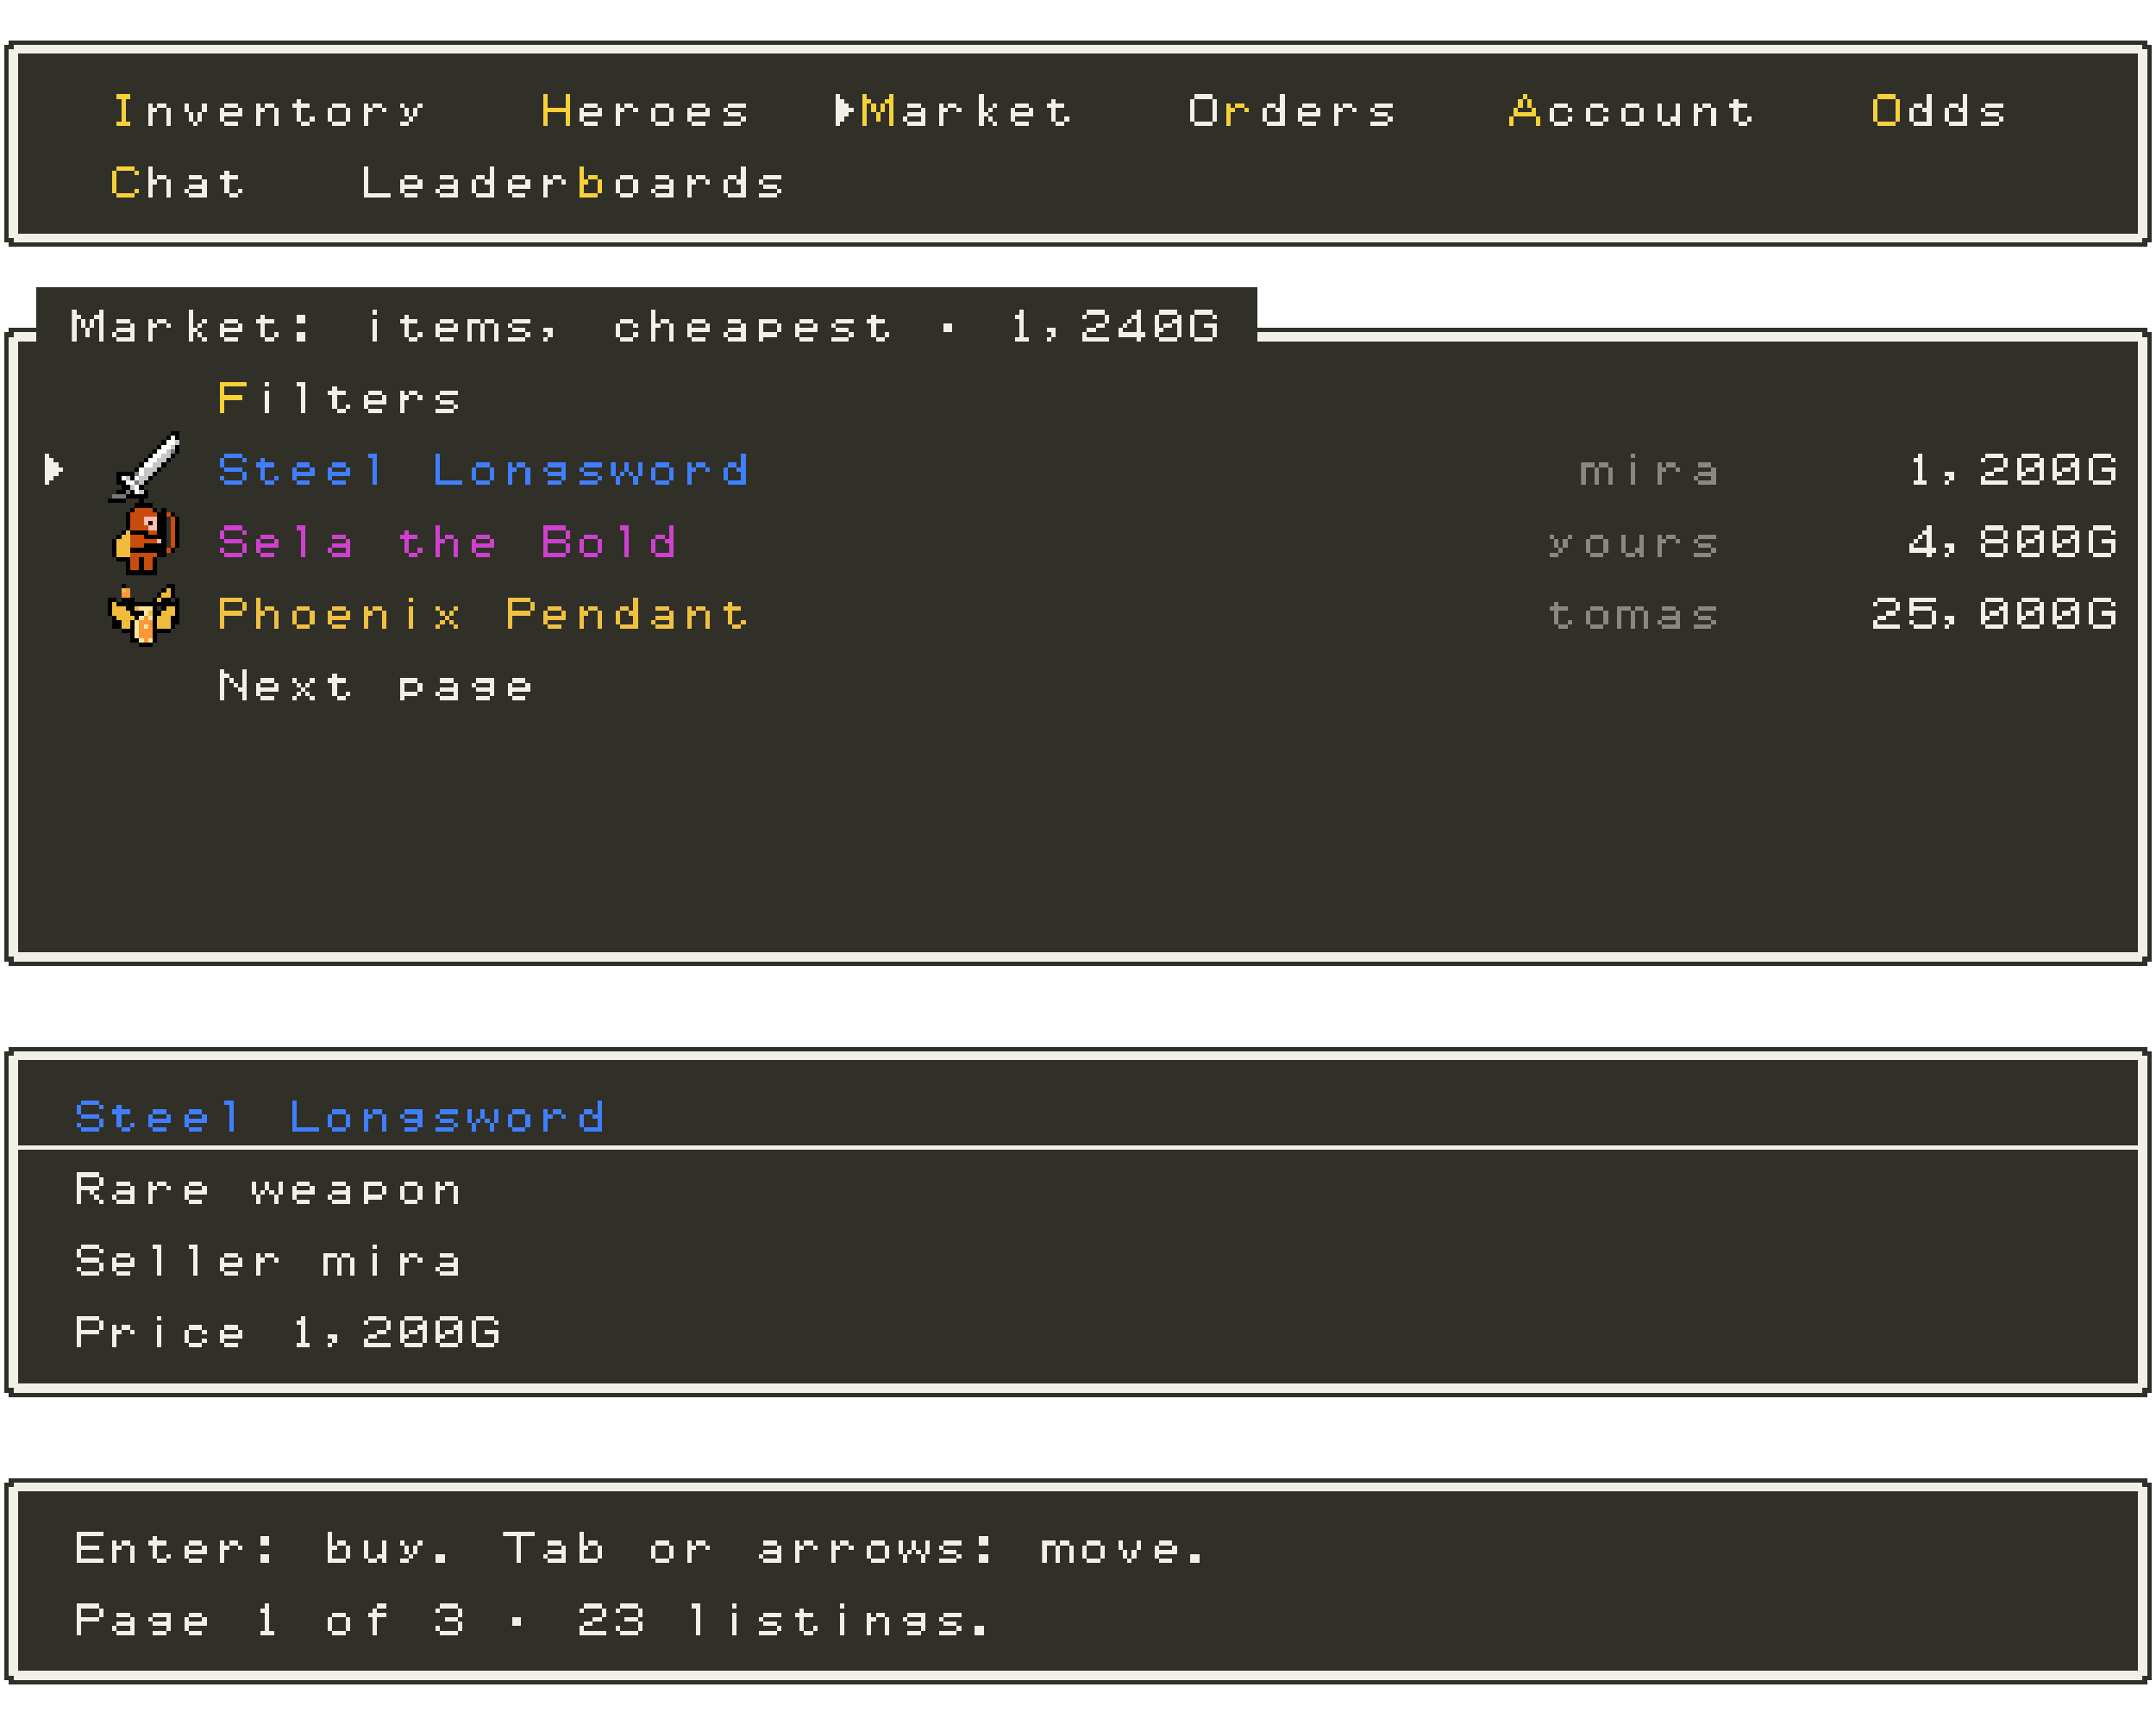
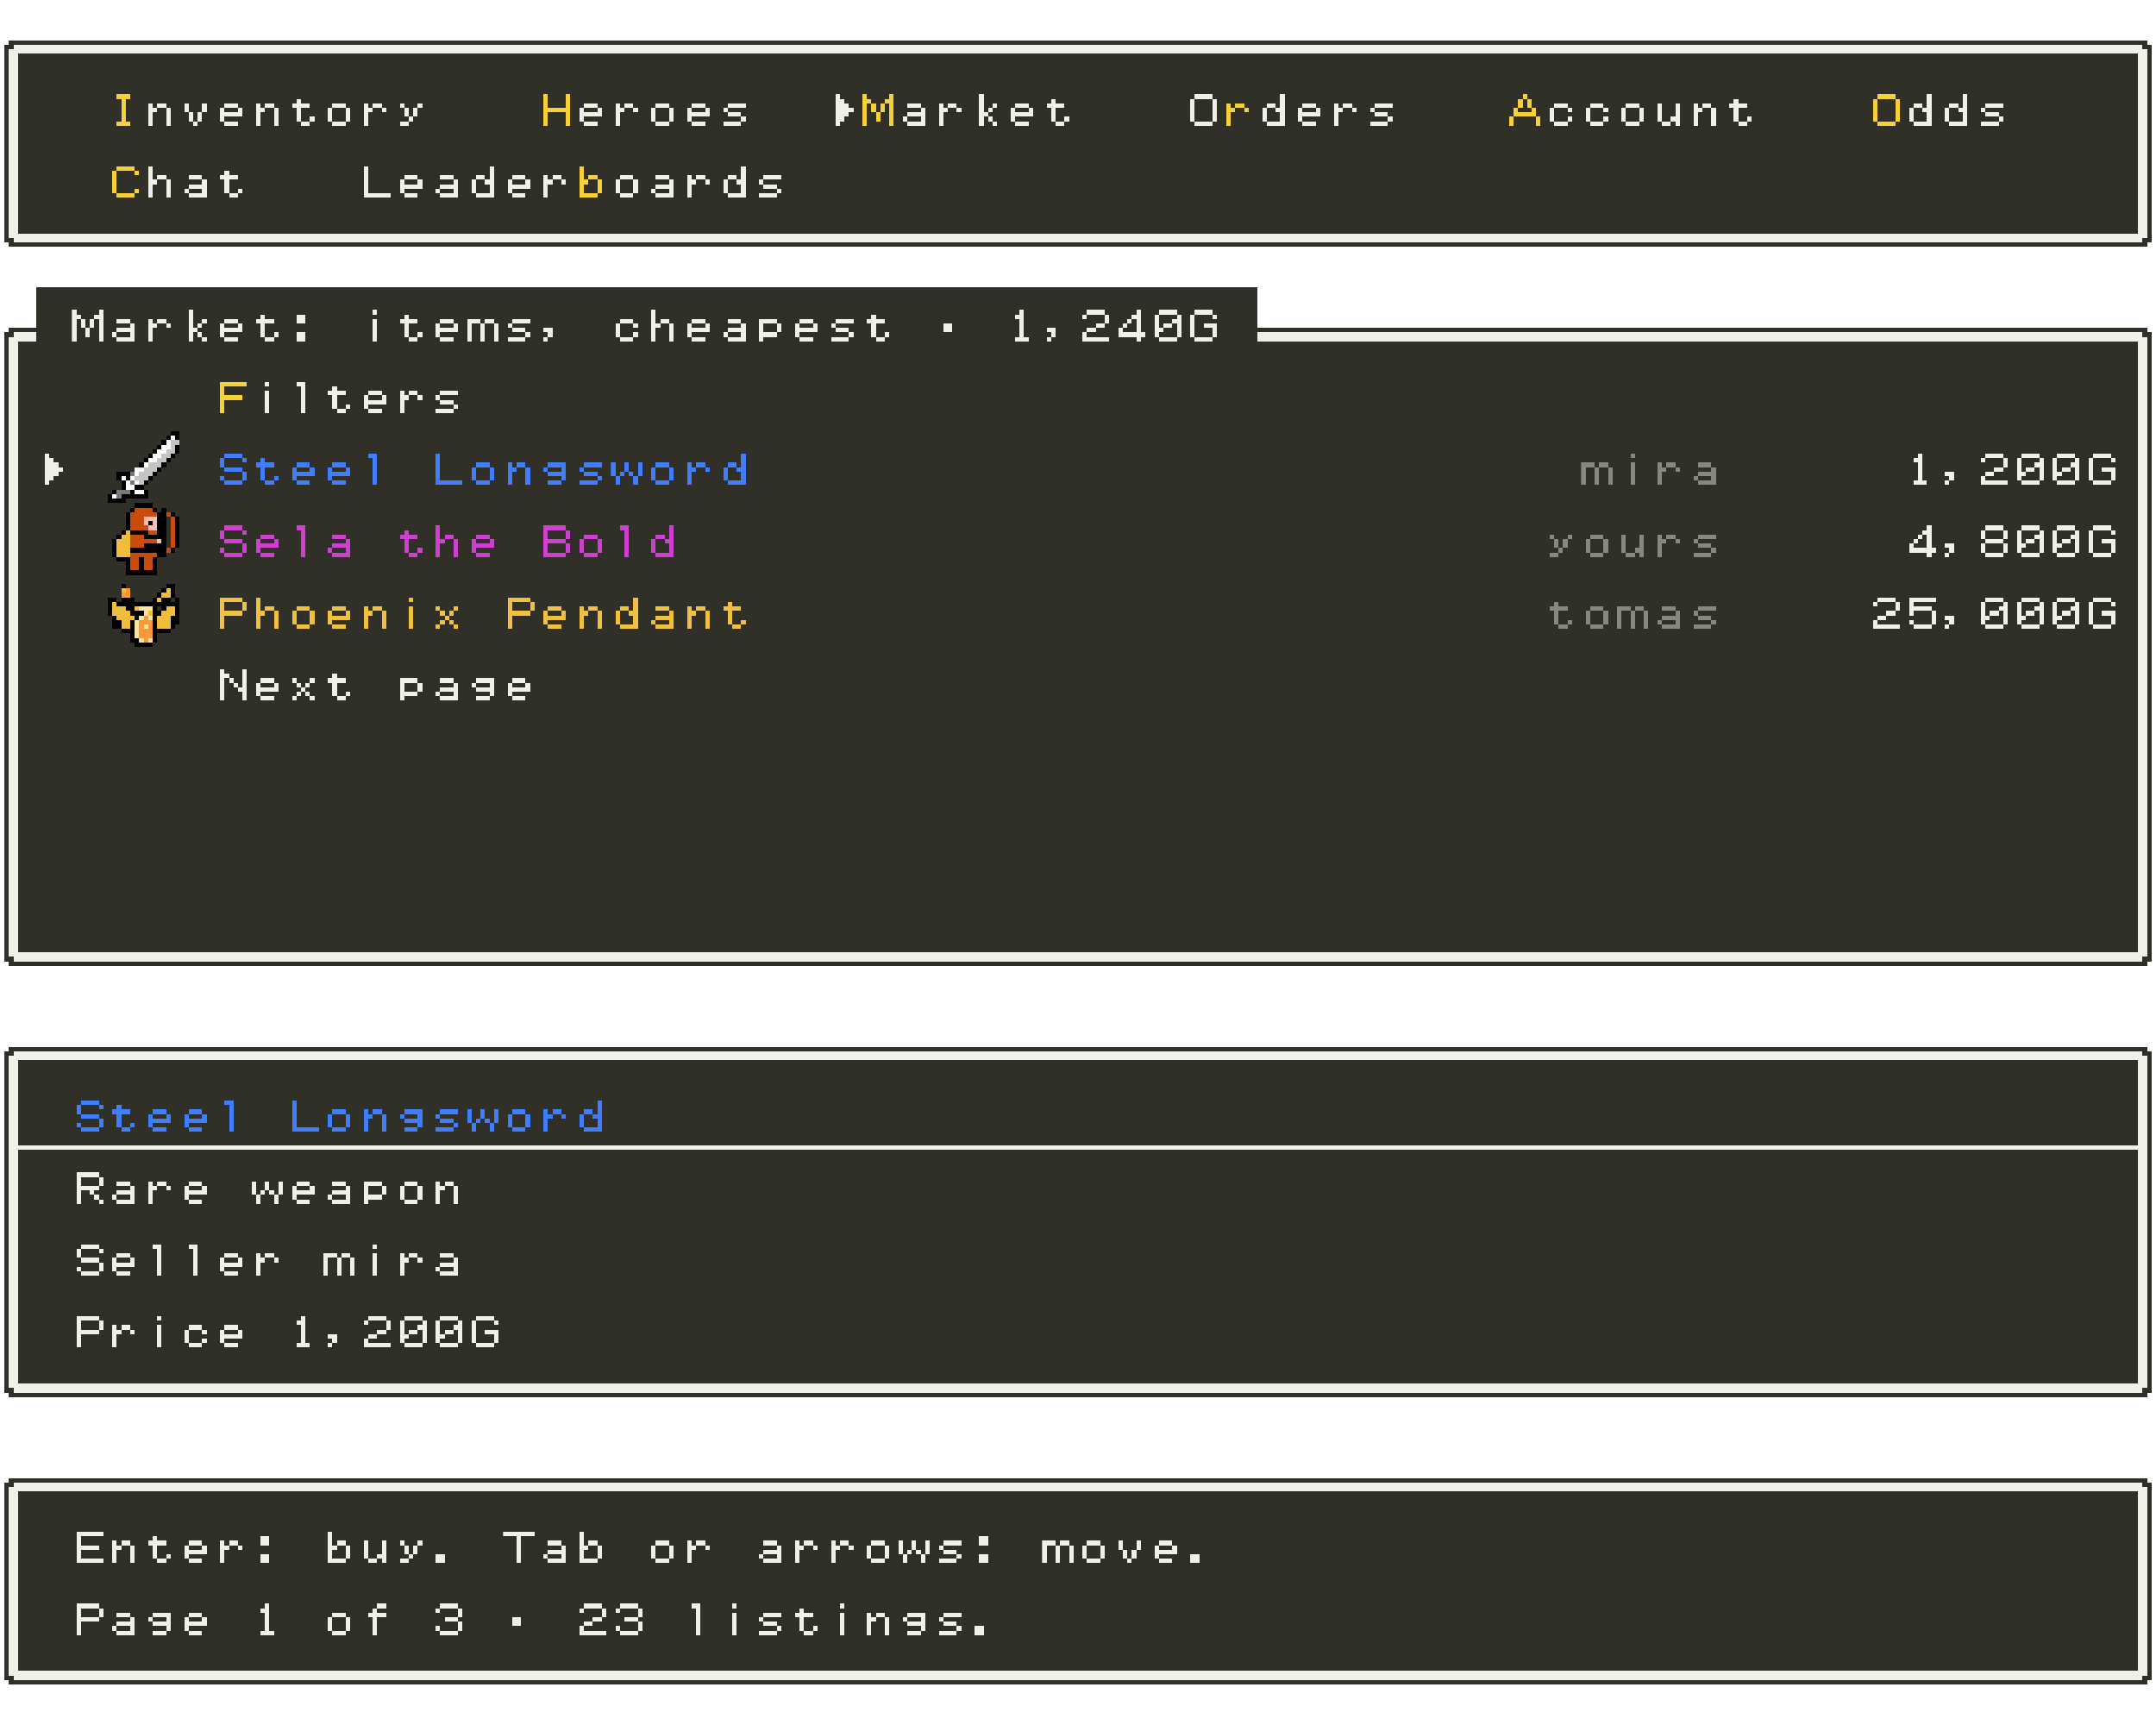
<svg xmlns="http://www.w3.org/2000/svg" viewBox="0 0 480 384" width="480" height="384" shape-rendering="crispEdges">
  <defs>
    <symbol id="g0">
      <path d="M2 5h3v1h-3zM3 6h1v1h-1zM3 7h1v1h-1zM3 8h1v1h-1zM3 9h1v1h-1zM3 10h1v1h-1zM2 11h3v1h-3z" />
    </symbol>
    <symbol id="g1">
      <path d="M1 7h1v1h-1zM3 7h2v1h-2zM1 8h2v1h-2zM5 8h1v1h-1zM1 9h1v1h-1zM5 9h1v1h-1zM1 10h1v1h-1zM5 10h1v1h-1zM1 11h1v1h-1zM5 11h1v1h-1z" />
    </symbol>
    <symbol id="g2">
      <path d="M1 7h1v1h-1zM5 7h1v1h-1zM1 8h1v1h-1zM5 8h1v1h-1zM2 9h1v1h-1zM4 9h1v1h-1zM2 10h1v1h-1zM4 10h1v1h-1zM3 11h1v1h-1z" />
    </symbol>
    <symbol id="g3">
      <path d="M2 7h3v1h-3zM1 8h1v1h-1zM5 8h1v1h-1zM1 9h5v1h-5zM1 10h1v1h-1zM2 11h3v1h-3z" />
    </symbol>
    <symbol id="g4">
      <path d="M2 6h1v1h-1zM1 7h4v1h-4zM2 8h1v1h-1zM2 9h1v1h-1zM2 10h1v1h-1zM5 10h1v1h-1zM3 11h2v1h-2z" />
    </symbol>
    <symbol id="g5">
      <path d="M2 7h3v1h-3zM1 8h1v1h-1zM5 8h1v1h-1zM1 9h1v1h-1zM5 9h1v1h-1zM1 10h1v1h-1zM5 10h1v1h-1zM2 11h3v1h-3z" />
    </symbol>
    <symbol id="g6">
      <path d="M1 7h1v1h-1zM3 7h2v1h-2zM1 8h2v1h-2zM5 8h1v1h-1zM1 9h1v1h-1zM1 10h1v1h-1zM1 11h1v1h-1z" />
    </symbol>
    <symbol id="g7">
      <path d="M1 7h1v1h-1zM5 7h1v1h-1zM2 8h1v1h-1zM4 8h1v1h-1zM2 9h1v1h-1zM4 9h1v1h-1zM3 10h1v1h-1zM1 11h2v1h-2z" />
    </symbol>
    <symbol id="g8">
      <path d="M1 5h1v1h-1zM6 5h1v1h-1zM1 6h1v1h-1zM6 6h1v1h-1zM1 7h1v1h-1zM6 7h1v1h-1zM1 8h6v1h-6zM1 9h1v1h-1zM6 9h1v1h-1zM1 10h1v1h-1zM6 10h1v1h-1zM1 11h1v1h-1zM6 11h1v1h-1z" />
    </symbol>
    <symbol id="g9">
      <path d="M2 7h4v1h-4zM1 8h1v1h-1zM2 9h3v1h-3zM5 10h1v1h-1zM1 11h4v1h-4z" />
    </symbol>
    <symbol id="g10">
      <path d="M2 5h1v1h-1zM2 6h2v1h-2zM2 7h3v1h-3zM2 8h4v1h-4zM2 9h3v1h-3zM2 10h2v1h-2zM2 11h1v1h-1z" />
    </symbol>
    <symbol id="g11">
      <path d="M0 5h1v1h-1zM6 5h1v1h-1zM0 6h2v1h-2zM5 6h2v1h-2zM0 7h1v1h-1zM2 7h1v1h-1zM4 7h1v1h-1zM6 7h1v1h-1zM0 8h1v1h-1zM2 8h1v1h-1zM4 8h1v1h-1zM6 8h1v1h-1zM0 9h1v1h-1zM3 9h1v1h-1zM6 9h1v1h-1zM0 10h1v1h-1zM3 10h1v1h-1zM6 10h1v1h-1zM0 11h1v1h-1zM6 11h1v1h-1z" />
    </symbol>
    <symbol id="g12">
      <path d="M2 7h3v1h-3zM5 8h1v1h-1zM2 9h4v1h-4zM1 10h1v1h-1zM5 10h1v1h-1zM2 11h4v1h-4z" />
    </symbol>
    <symbol id="g13">
      <path d="M2 5h1v1h-1zM2 6h1v1h-1zM2 7h1v1h-1zM5 7h1v1h-1zM2 8h1v1h-1zM4 8h1v1h-1zM2 9h2v1h-2zM2 10h1v1h-1zM4 10h1v1h-1zM2 11h1v1h-1zM5 11h1v1h-1z" />
    </symbol>
    <symbol id="g14">
      <path d="M2 5h4v1h-4zM1 6h1v1h-1zM6 6h1v1h-1zM1 7h1v1h-1zM6 7h1v1h-1zM1 8h1v1h-1zM6 8h1v1h-1zM1 9h1v1h-1zM6 9h1v1h-1zM1 10h1v1h-1zM6 10h1v1h-1zM2 11h4v1h-4z" />
    </symbol>
    <symbol id="g15">
      <path d="M5 5h1v1h-1zM5 6h1v1h-1zM2 7h2v1h-2zM5 7h1v1h-1zM1 8h1v1h-1zM4 8h2v1h-2zM1 9h1v1h-1zM5 9h1v1h-1zM1 10h1v1h-1zM5 10h1v1h-1zM2 11h4v1h-4z" />
    </symbol>
    <symbol id="g16">
      <path d="M3 5h1v1h-1zM2 6h1v1h-1zM4 6h1v1h-1zM2 7h1v1h-1zM4 7h1v1h-1zM1 8h1v1h-1zM5 8h1v1h-1zM1 9h5v1h-5zM0 10h1v1h-1zM6 10h1v1h-1zM0 11h1v1h-1zM6 11h1v1h-1z" />
    </symbol>
    <symbol id="g17">
      <path d="M2 7h3v1h-3zM1 8h1v1h-1zM5 8h1v1h-1zM1 9h1v1h-1zM1 10h1v1h-1zM5 10h1v1h-1zM2 11h3v1h-3z" />
    </symbol>
    <symbol id="g18">
      <path d="M1 7h1v1h-1zM5 7h1v1h-1zM1 8h1v1h-1zM5 8h1v1h-1zM1 9h1v1h-1zM5 9h1v1h-1zM1 10h1v1h-1zM4 10h2v1h-2zM2 11h2v1h-2zM5 11h1v1h-1z" />
    </symbol>
    <symbol id="g19">
      <path d="M2 5h4v1h-4zM1 6h1v1h-1zM6 6h1v1h-1zM1 7h1v1h-1zM1 8h1v1h-1zM1 9h1v1h-1zM1 10h1v1h-1zM6 10h1v1h-1zM2 11h4v1h-4z" />
    </symbol>
    <symbol id="g20">
      <path d="M1 5h1v1h-1zM1 6h1v1h-1zM1 7h1v1h-1zM3 7h2v1h-2zM1 8h2v1h-2zM5 8h1v1h-1zM1 9h1v1h-1zM5 9h1v1h-1zM1 10h1v1h-1zM5 10h1v1h-1zM1 11h1v1h-1zM5 11h1v1h-1z" />
    </symbol>
    <symbol id="g21">
      <path d="M1 5h1v1h-1zM1 6h1v1h-1zM1 7h1v1h-1zM1 8h1v1h-1zM1 9h1v1h-1zM1 10h1v1h-1zM1 11h6v1h-6z" />
    </symbol>
    <symbol id="g22">
      <path d="M1 5h1v1h-1zM1 6h1v1h-1zM1 7h1v1h-1zM3 7h2v1h-2zM1 8h2v1h-2zM5 8h1v1h-1zM1 9h1v1h-1zM5 9h1v1h-1zM1 10h1v1h-1zM5 10h1v1h-1zM1 11h4v1h-4z" />
    </symbol>
    <symbol id="g23">
      <path d="M2 6h2v1h-2zM2 7h2v1h-2zM2 10h2v1h-2zM2 11h2v1h-2z" />
    </symbol>
    <symbol id="g24">
      <path d="M3 5h1v1h-1zM3 7h1v1h-1zM3 8h1v1h-1zM3 9h1v1h-1zM3 10h1v1h-1zM3 11h1v1h-1z" />
    </symbol>
    <symbol id="g25">
      <path d="M0 7h3v1h-3zM4 7h2v1h-2zM0 8h1v1h-1zM3 8h1v1h-1zM6 8h1v1h-1zM0 9h1v1h-1zM3 9h1v1h-1zM6 9h1v1h-1zM0 10h1v1h-1zM3 10h1v1h-1zM6 10h1v1h-1zM0 11h1v1h-1zM3 11h1v1h-1zM6 11h1v1h-1z" />
    </symbol>
    <symbol id="g26">
      <path d="M1 9h2v1h-2zM2 10h1v1h-1zM1 11h1v1h-1z" />
    </symbol>
    <symbol id="g27">
      <path d="M1 7h4v1h-4zM1 8h1v1h-1zM5 8h1v1h-1zM1 9h1v1h-1zM5 9h1v1h-1zM1 10h4v1h-4zM1 11h1v1h-1z" />
    </symbol>
    <symbol id="g28">
      <path d="M2 8h2v1h-2zM2 9h2v1h-2z" />
    </symbol>
    <symbol id="g29">
      <path d="M3 5h1v1h-1zM2 6h2v1h-2zM3 7h1v1h-1zM3 8h1v1h-1zM3 9h1v1h-1zM3 10h1v1h-1zM2 11h3v1h-3z" />
    </symbol>
    <symbol id="g30">
      <path d="M2 5h4v1h-4zM1 6h1v1h-1zM6 6h1v1h-1zM6 7h1v1h-1zM4 8h2v1h-2zM2 9h2v1h-2zM1 10h1v1h-1zM1 11h6v1h-6z" />
    </symbol>
    <symbol id="g31">
      <path d="M5 5h1v1h-1zM4 6h2v1h-2zM3 7h1v1h-1zM5 7h1v1h-1zM2 8h1v1h-1zM5 8h1v1h-1zM1 9h1v1h-1zM5 9h1v1h-1zM1 10h6v1h-6zM5 11h1v1h-1z" />
    </symbol>
    <symbol id="g32">
      <path d="M2 5h4v1h-4zM1 6h1v1h-1zM6 6h1v1h-1zM1 7h1v1h-1zM5 7h2v1h-2zM1 8h1v1h-1zM3 8h2v1h-2zM6 8h1v1h-1zM1 9h2v1h-2zM6 9h1v1h-1zM1 10h1v1h-1zM6 10h1v1h-1zM2 11h4v1h-4z" />
    </symbol>
    <symbol id="g33">
      <path d="M2 5h4v1h-4zM1 6h1v1h-1zM6 6h1v1h-1zM1 7h1v1h-1zM1 8h1v1h-1zM4 8h3v1h-3zM1 9h1v1h-1zM6 9h1v1h-1zM1 10h1v1h-1zM6 10h1v1h-1zM2 11h4v1h-4z" />
    </symbol>
    <symbol id="g34">
      <path d="M1 5h6v1h-6zM1 6h1v1h-1zM1 7h1v1h-1zM1 8h5v1h-5zM1 9h1v1h-1zM1 10h1v1h-1zM1 11h1v1h-1z" />
    </symbol>
    <symbol id="g35">
      <path d="M2 5h2v1h-2zM3 6h1v1h-1zM3 7h1v1h-1zM3 8h1v1h-1zM3 9h1v1h-1zM3 10h1v1h-1zM3 11h1v1h-1z" />
    </symbol>
    <symbol id="g36">
      <path d="M2 5h4v1h-4zM1 6h1v1h-1zM6 6h1v1h-1zM1 7h1v1h-1zM2 8h4v1h-4zM6 9h1v1h-1zM1 10h1v1h-1zM6 10h1v1h-1zM2 11h4v1h-4z" />
    </symbol>
    <symbol id="g37">
      <path d="M2 7h4v1h-4zM1 8h1v1h-1zM5 8h1v1h-1zM2 9h4v1h-4zM5 10h1v1h-1zM2 11h3v1h-3z" />
    </symbol>
    <symbol id="g38">
      <path d="M0 7h1v1h-1zM3 7h1v1h-1zM6 7h1v1h-1zM0 8h1v1h-1zM3 8h1v1h-1zM6 8h1v1h-1zM0 9h1v1h-1zM2 9h1v1h-1zM4 9h1v1h-1zM6 9h1v1h-1zM1 10h1v1h-1zM5 10h1v1h-1zM1 11h1v1h-1zM5 11h1v1h-1z" />
    </symbol>
    <symbol id="g39">
      <path d="M1 5h5v1h-5zM1 6h1v1h-1zM6 6h1v1h-1zM1 7h1v1h-1zM6 7h1v1h-1zM1 8h5v1h-5zM1 9h1v1h-1zM6 9h1v1h-1zM1 10h1v1h-1zM6 10h1v1h-1zM1 11h5v1h-5z" />
    </symbol>
    <symbol id="g40">
      <path d="M2 5h4v1h-4zM1 6h1v1h-1zM6 6h1v1h-1zM1 7h1v1h-1zM6 7h1v1h-1zM2 8h4v1h-4zM1 9h1v1h-1zM6 9h1v1h-1zM1 10h1v1h-1zM6 10h1v1h-1zM2 11h4v1h-4z" />
    </symbol>
    <symbol id="g41">
      <path d="M1 5h5v1h-5zM1 6h1v1h-1zM6 6h1v1h-1zM1 7h1v1h-1zM6 7h1v1h-1zM1 8h5v1h-5zM1 9h1v1h-1zM1 10h1v1h-1zM1 11h1v1h-1z" />
    </symbol>
    <symbol id="g42">
      <path d="M1 7h1v1h-1zM5 7h1v1h-1zM2 8h1v1h-1zM4 8h1v1h-1zM3 9h1v1h-1zM2 10h1v1h-1zM4 10h1v1h-1zM1 11h1v1h-1zM5 11h1v1h-1z" />
    </symbol>
    <symbol id="g43">
      <path d="M1 5h6v1h-6zM1 6h1v1h-1zM1 7h5v1h-5zM1 8h1v1h-1zM6 8h1v1h-1zM6 9h1v1h-1zM1 10h1v1h-1zM6 10h1v1h-1zM2 11h4v1h-4z" />
    </symbol>
    <symbol id="g44">
      <path d="M1 5h1v1h-1zM6 5h1v1h-1zM1 6h2v1h-2zM6 6h1v1h-1zM1 7h1v1h-1zM3 7h1v1h-1zM6 7h1v1h-1zM1 8h1v1h-1zM4 8h1v1h-1zM6 8h1v1h-1zM1 9h1v1h-1zM5 9h2v1h-2zM1 10h1v1h-1zM6 10h1v1h-1zM1 11h1v1h-1zM6 11h1v1h-1z" />
    </symbol>
    <symbol id="g45">
      <path d="M1 5h5v1h-5zM1 6h1v1h-1zM6 6h1v1h-1zM1 7h1v1h-1zM6 7h1v1h-1zM1 8h5v1h-5zM1 9h1v1h-1zM4 9h1v1h-1zM1 10h1v1h-1zM5 10h1v1h-1zM1 11h1v1h-1zM6 11h1v1h-1z" />
    </symbol>
    <symbol id="g46">
      <path d="M1 5h6v1h-6zM1 6h1v1h-1zM1 7h1v1h-1zM1 8h5v1h-5zM1 9h1v1h-1zM1 10h1v1h-1zM1 11h6v1h-6z" />
    </symbol>
    <symbol id="g47">
      <path d="M1 10h2v1h-2zM1 11h2v1h-2z" />
    </symbol>
    <symbol id="g48">
      <path d="M0 5h7v1h-7zM3 6h1v1h-1zM3 7h1v1h-1zM3 8h1v1h-1zM3 9h1v1h-1zM3 10h1v1h-1zM3 11h1v1h-1z" />
    </symbol>
    <symbol id="g49">
      <path d="M4 5h2v1h-2zM3 6h1v1h-1zM2 7h4v1h-4zM3 8h1v1h-1zM3 9h1v1h-1zM3 10h1v1h-1zM3 11h1v1h-1z" />
    </symbol>
    <symbol id="g50">
      <path d="M2 5h4v1h-4zM1 6h1v1h-1zM6 6h1v1h-1zM6 7h1v1h-1zM3 8h3v1h-3zM6 9h1v1h-1zM1 10h1v1h-1zM6 10h1v1h-1zM2 11h4v1h-4z" />
    </symbol>
  </defs>
  <g id="w-tab">
    <path fill="#303028" d="M2 9H478V10H479V54H478V55H2V54H1V10H2Z" />
    <g fill="#f0f0e8">
      <rect x="3" y="10" width="474" height="1" />
      <rect x="2" y="11" width="476" height="1" />
      <rect x="2" y="52" width="476" height="1" />
      <rect x="3" y="53" width="474" height="1" />
      <rect x="2" y="12" width="2" height="40" />
      <rect x="476" y="12" width="2" height="40" />
    </g>
    <use href="#g10" x="184" y="16" fill="#f0f0e8" />
    <use href="#g0" x="24" y="16" fill="#f8d038" />
    <use href="#g1" x="32" y="16" fill="#f0f0e8" />
    <use href="#g2" x="40" y="16" fill="#f0f0e8" />
    <use href="#g3" x="48" y="16" fill="#f0f0e8" />
    <use href="#g1" x="56" y="16" fill="#f0f0e8" />
    <use href="#g4" x="64" y="16" fill="#f0f0e8" />
    <use href="#g5" x="72" y="16" fill="#f0f0e8" />
    <use href="#g6" x="80" y="16" fill="#f0f0e8" />
    <use href="#g7" x="88" y="16" fill="#f0f0e8" />
    <use href="#g8" x="120" y="16" fill="#f8d038" />
    <use href="#g3" x="128" y="16" fill="#f0f0e8" />
    <use href="#g6" x="136" y="16" fill="#f0f0e8" />
    <use href="#g5" x="144" y="16" fill="#f0f0e8" />
    <use href="#g3" x="152" y="16" fill="#f0f0e8" />
    <use href="#g9" x="160" y="16" fill="#f0f0e8" />
    <use href="#g11" x="192" y="16" fill="#f8d038" />
    <use href="#g12" x="200" y="16" fill="#f0f0e8" />
    <use href="#g6" x="208" y="16" fill="#f0f0e8" />
    <use href="#g13" x="216" y="16" fill="#f0f0e8" />
    <use href="#g3" x="224" y="16" fill="#f0f0e8" />
    <use href="#g4" x="232" y="16" fill="#f0f0e8" />
    <use href="#g14" x="264" y="16" fill="#f0f0e8" />
    <use href="#g6" x="272" y="16" fill="#f8d038" />
    <use href="#g15" x="280" y="16" fill="#f0f0e8" />
    <use href="#g3" x="288" y="16" fill="#f0f0e8" />
    <use href="#g6" x="296" y="16" fill="#f0f0e8" />
    <use href="#g9" x="304" y="16" fill="#f0f0e8" />
    <use href="#g16" x="336" y="16" fill="#f8d038" />
    <use href="#g17" x="344" y="16" fill="#f0f0e8" />
    <use href="#g17" x="352" y="16" fill="#f0f0e8" />
    <use href="#g5" x="360" y="16" fill="#f0f0e8" />
    <use href="#g18" x="368" y="16" fill="#f0f0e8" />
    <use href="#g1" x="376" y="16" fill="#f0f0e8" />
    <use href="#g4" x="384" y="16" fill="#f0f0e8" />
    <use href="#g14" x="416" y="16" fill="#f8d038" />
    <use href="#g15" x="424" y="16" fill="#f0f0e8" />
    <use href="#g15" x="432" y="16" fill="#f0f0e8" />
    <use href="#g9" x="440" y="16" fill="#f0f0e8" />
    <use href="#g19" x="24" y="32" fill="#f8d038" />
    <use href="#g20" x="32" y="32" fill="#f0f0e8" />
    <use href="#g12" x="40" y="32" fill="#f0f0e8" />
    <use href="#g4" x="48" y="32" fill="#f0f0e8" />
    <use href="#g21" x="80" y="32" fill="#f0f0e8" />
    <use href="#g3" x="88" y="32" fill="#f0f0e8" />
    <use href="#g12" x="96" y="32" fill="#f0f0e8" />
    <use href="#g15" x="104" y="32" fill="#f0f0e8" />
    <use href="#g3" x="112" y="32" fill="#f0f0e8" />
    <use href="#g6" x="120" y="32" fill="#f0f0e8" />
    <use href="#g22" x="128" y="32" fill="#f8d038" />
    <use href="#g5" x="136" y="32" fill="#f0f0e8" />
    <use href="#g12" x="144" y="32" fill="#f0f0e8" />
    <use href="#g6" x="152" y="32" fill="#f0f0e8" />
    <use href="#g15" x="160" y="32" fill="#f0f0e8" />
    <use href="#g9" x="168" y="32" fill="#f0f0e8" />
  </g>
  <g id="w-list" transform="translate(0 64)">
    <path fill="#303028" d="M2 9H478V10H479V150H478V151H2V150H1V10H2Z" />
    <g fill="#f0f0e8">
      <rect x="3" y="10" width="474" height="1" />
      <rect x="2" y="11" width="476" height="1" />
      <rect x="2" y="148" width="476" height="1" />
      <rect x="3" y="149" width="474" height="1" />
      <rect x="2" y="12" width="2" height="136" />
      <rect x="476" y="12" width="2" height="136" />
    </g>
    <rect x="8" y="0" width="272" height="16" fill="#303028" />
    <use href="#g11" x="16" y="0" fill="#f0f0e8" />
    <use href="#g12" x="24" y="0" fill="#f0f0e8" />
    <use href="#g6" x="32" y="0" fill="#f0f0e8" />
    <use href="#g13" x="40" y="0" fill="#f0f0e8" />
    <use href="#g3" x="48" y="0" fill="#f0f0e8" />
    <use href="#g4" x="56" y="0" fill="#f0f0e8" />
    <use href="#g23" x="64" y="0" fill="#f0f0e8" />
    <use href="#g24" x="80" y="0" fill="#f0f0e8" />
    <use href="#g4" x="88" y="0" fill="#f0f0e8" />
    <use href="#g3" x="96" y="0" fill="#f0f0e8" />
    <use href="#g25" x="104" y="0" fill="#f0f0e8" />
    <use href="#g9" x="112" y="0" fill="#f0f0e8" />
    <use href="#g26" x="120" y="0" fill="#f0f0e8" />
    <use href="#g17" x="136" y="0" fill="#f0f0e8" />
    <use href="#g20" x="144" y="0" fill="#f0f0e8" />
    <use href="#g3" x="152" y="0" fill="#f0f0e8" />
    <use href="#g12" x="160" y="0" fill="#f0f0e8" />
    <use href="#g27" x="168" y="0" fill="#f0f0e8" />
    <use href="#g3" x="176" y="0" fill="#f0f0e8" />
    <use href="#g9" x="184" y="0" fill="#f0f0e8" />
    <use href="#g4" x="192" y="0" fill="#f0f0e8" />
    <use href="#g28" x="208" y="0" fill="#f0f0e8" />
    <use href="#g29" x="224" y="0" fill="#f0f0e8" />
    <use href="#g26" x="232" y="0" fill="#f0f0e8" />
    <use href="#g30" x="240" y="0" fill="#f0f0e8" />
    <use href="#g31" x="248" y="0" fill="#f0f0e8" />
    <use href="#g32" x="256" y="0" fill="#f0f0e8" />
    <use href="#g33" x="264" y="0" fill="#f0f0e8" />
    <use href="#g34" x="48" y="16" fill="#f8d038" />
    <use href="#g24" x="56" y="16" fill="#f0f0e8" />
    <use href="#g35" x="64" y="16" fill="#f0f0e8" />
    <use href="#g4" x="72" y="16" fill="#f0f0e8" />
    <use href="#g3" x="80" y="16" fill="#f0f0e8" />
    <use href="#g6" x="88" y="16" fill="#f0f0e8" />
    <use href="#g9" x="96" y="16" fill="#f0f0e8" />
    <use href="#g10" x="8" y="32" fill="#f0f0e8" />
    <g transform="translate(24 32)">
-       <path fill="#000000" d="M14 0h2v1h-2zM13 1h1v1h-1zM15 1h1v1h-1zM12 2h1v1h-1zM11 3h1v1h-1zM15 3h1v1h-1zM10 4h1v1h-1zM15 4h1v1h-1zM9 5h1v1h-1zM14 5h1v1h-1zM8 6h1v1h-1zM13 6h1v1h-1zM7 7h1v1h-1zM12 7h1v1h-1zM6 8h1v1h-1zM11 8h1v1h-1zM2 9h4v1h-4zM10 9h1v1h-1zM2 10h1v1h-1zM5 10h1v1h-1zM9 10h1v1h-1zM2 11h2v1h-2zM8 11h1v1h-1zM3 12h2v1h-2zM7 12h1v1h-1zM2 13h2v1h-2zM5 13h1v1h-1zM8 13h1v1h-1zM4 14h5v1h-5zM0 15h4v1h-4zM7 15h1v1h-1z" />
-       <path fill="#787878" d="M14 4h1v1h-1zM6 9h1v1h-1zM6 11h1v1h-1zM4 13h1v1h-1zM1 14h3v1h-3z" />
-       <path fill="#c4c4c4" d="M15 2h1v1h-1zM14 3h1v1h-1zM13 4h1v1h-1zM12 5h2v1h-2zM11 6h2v1h-2zM10 7h2v1h-2zM8 8h3v1h-3zM8 9h2v1h-2zM4 10h1v1h-1zM7 10h2v1h-2zM7 11h1v1h-1zM5 12h1v1h-1zM7 13h1v1h-1z" />
-       <path fill="#fcfcfc" d="M14 1h1v1h-1zM13 2h2v1h-2zM12 3h2v1h-2zM11 4h2v1h-2zM10 5h2v1h-2zM9 6h2v1h-2zM8 7h2v1h-2zM7 8h1v1h-1zM7 9h1v1h-1zM3 10h1v1h-1zM6 10h1v1h-1zM4 11h2v1h-2zM6 12h1v1h-1zM6 13h1v1h-1z" />
+       <path fill="#000000" d="M14 0h2v1h-2zM13 1h1v1h-1zM15 1h1v1h-1zM12 2h1v1h-1zM11 3h1v1h-1zM15 3h1v1h-1zM10 4h1v1h-1zM15 4h1v1h-1zM9 5h1v1h-1zM14 5h1v1h-1zM8 6h1v1h-1zM13 6h1v1h-1zM7 7h1v1h-1zM12 7h1v1h-1zM11 8h1v1h-1zM2 9h3v1h-3zM10 9h1v1h-1zM2 10h1v1h-1zM4 10h1v1h-1zM9 10h1v1h-1zM3 11h1v1h-1zM8 11h1v1h-1zM3 12h1v1h-1zM6 12h2v1h-2zM1 13h1v1h-1zM5 13h1v1h-1zM8 13h1v1h-1zM0 14h1v1h-1zM3 14h6v1h-6zM0 15h4v1h-4z" />
+       <path fill="#787878" d="M5 9h1v1h-1zM5 11h1v1h-1zM2 13h3v1h-3zM2 14h1v1h-1z" />
+       <path fill="#c4c4c4" d="M14 2h2v1h-2zM14 3h1v1h-1zM13 4h2v1h-2zM12 5h2v1h-2zM11 6h2v1h-2zM9 7h3v1h-3zM8 8h3v1h-3zM7 9h3v1h-3zM6 10h3v1h-3zM7 11h1v1h-1z" />
+       <path fill="#fcfcfc" d="M14 1h1v1h-1zM13 2h1v1h-1zM12 3h2v1h-2zM11 4h2v1h-2zM10 5h2v1h-2zM9 6h2v1h-2zM8 7h1v1h-1zM6 8h2v1h-2zM6 9h1v1h-1zM3 10h1v1h-1zM5 10h1v1h-1zM4 11h1v1h-1zM6 11h1v1h-1zM4 12h2v1h-2zM6 13h2v1h-2zM1 14h1v1h-1z" />
    </g>
    <use href="#g36" x="48" y="32" fill="#3f7fff" />
    <use href="#g4" x="56" y="32" fill="#3f7fff" />
    <use href="#g3" x="64" y="32" fill="#3f7fff" />
    <use href="#g3" x="72" y="32" fill="#3f7fff" />
    <use href="#g35" x="80" y="32" fill="#3f7fff" />
    <use href="#g21" x="96" y="32" fill="#3f7fff" />
    <use href="#g5" x="104" y="32" fill="#3f7fff" />
    <use href="#g1" x="112" y="32" fill="#3f7fff" />
    <use href="#g37" x="120" y="32" fill="#3f7fff" />
    <use href="#g9" x="128" y="32" fill="#3f7fff" />
    <use href="#g38" x="136" y="32" fill="#3f7fff" />
    <use href="#g5" x="144" y="32" fill="#3f7fff" />
    <use href="#g6" x="152" y="32" fill="#3f7fff" />
    <use href="#g15" x="160" y="32" fill="#3f7fff" />
    <use href="#g25" x="352" y="32" fill="#888880" />
    <use href="#g24" x="360" y="32" fill="#888880" />
    <use href="#g6" x="368" y="32" fill="#888880" />
    <use href="#g12" x="376" y="32" fill="#888880" />
    <use href="#g29" x="424" y="32" fill="#f0f0e8" />
    <use href="#g26" x="432" y="32" fill="#f0f0e8" />
    <use href="#g30" x="440" y="32" fill="#f0f0e8" />
    <use href="#g32" x="448" y="32" fill="#f0f0e8" />
    <use href="#g32" x="456" y="32" fill="#f0f0e8" />
    <use href="#g33" x="464" y="32" fill="#f0f0e8" />
    <g transform="translate(24 48)">
      <path fill="#000000" d="M6 0h4v1h-4zM5 1h1v1h-1zM10 1h1v1h-1zM12 1h1v1h-1zM4 2h1v1h-1zM11 2h2v1h-2zM14 2h1v1h-1zM4 3h1v1h-1zM11 3h2v1h-2zM15 3h1v1h-1zM4 4h1v1h-1zM9 4h1v1h-1zM11 4h2v1h-2zM15 4h1v1h-1zM4 5h1v1h-1zM11 5h2v1h-2zM15 5h1v1h-1zM3 6h1v1h-1zM5 6h4v1h-4zM11 6h2v1h-2zM15 6h1v1h-1zM2 7h1v1h-1zM8 7h5v1h-5zM15 7h1v1h-1zM1 8h1v1h-1zM12 8h1v1h-1zM15 8h1v1h-1zM1 9h1v1h-1zM8 9h5v1h-5zM15 9h1v1h-1zM1 10h1v1h-1zM5 10h8v1h-8zM14 10h1v1h-1zM1 11h1v1h-1zM11 11h2v1h-2zM2 12h3v1h-3zM7 12h1v1h-1zM10 12h1v1h-1zM4 13h1v1h-1zM7 13h1v1h-1zM10 13h1v1h-1zM4 14h1v1h-1zM7 14h1v1h-1zM10 14h1v1h-1zM4 15h7v1h-7z" />
      <path fill="#c84c0c" d="M6 1h4v1h-4zM5 2h6v1h-6zM13 2h1v1h-1zM5 3h3v1h-3zM14 3h1v1h-1zM5 4h3v1h-3zM14 4h1v1h-1zM5 5h4v1h-4zM14 5h1v1h-1zM9 6h2v1h-2zM14 6h1v1h-1zM5 7h3v1h-3zM14 7h1v1h-1zM5 8h6v1h-6zM14 8h1v1h-1zM5 9h3v1h-3zM14 9h1v1h-1zM13 10h1v1h-1zM5 11h6v1h-6zM5 12h2v1h-2zM8 12h2v1h-2zM5 13h2v1h-2zM8 13h2v1h-2zM5 14h2v1h-2zM8 14h2v1h-2z" />
      <path fill="#f0bc3c" d="M4 6h1v1h-1zM3 7h2v1h-2zM2 8h3v1h-3zM2 9h3v1h-3zM2 10h3v1h-3zM2 11h3v1h-3z" />
      <path fill="#fcbcb0" d="M8 3h3v1h-3zM8 4h1v1h-1zM10 4h1v1h-1zM9 5h2v1h-2zM11 8h1v1h-1z" />
    </g>
    <use href="#g36" x="48" y="48" fill="#d040d0" />
    <use href="#g3" x="56" y="48" fill="#d040d0" />
    <use href="#g35" x="64" y="48" fill="#d040d0" />
    <use href="#g12" x="72" y="48" fill="#d040d0" />
    <use href="#g4" x="88" y="48" fill="#d040d0" />
    <use href="#g20" x="96" y="48" fill="#d040d0" />
    <use href="#g3" x="104" y="48" fill="#d040d0" />
    <use href="#g39" x="120" y="48" fill="#d040d0" />
    <use href="#g5" x="128" y="48" fill="#d040d0" />
    <use href="#g35" x="136" y="48" fill="#d040d0" />
    <use href="#g15" x="144" y="48" fill="#d040d0" />
    <use href="#g7" x="344" y="48" fill="#888880" />
    <use href="#g5" x="352" y="48" fill="#888880" />
    <use href="#g18" x="360" y="48" fill="#888880" />
    <use href="#g6" x="368" y="48" fill="#888880" />
    <use href="#g9" x="376" y="48" fill="#888880" />
    <use href="#g31" x="424" y="48" fill="#f0f0e8" />
    <use href="#g26" x="432" y="48" fill="#f0f0e8" />
    <use href="#g40" x="440" y="48" fill="#f0f0e8" />
    <use href="#g32" x="448" y="48" fill="#f0f0e8" />
    <use href="#g32" x="456" y="48" fill="#f0f0e8" />
    <use href="#g33" x="464" y="48" fill="#f0f0e8" />
    <g transform="translate(24 64)">
-       <path fill="#000000" d="M3 2h1v1h-1zM13 2h2v1h-2zM12 3h1v1h-1zM14 3h1v1h-1zM11 4h1v1h-1zM14 4h1v1h-1zM0 5h2v1h-2zM3 5h3v1h-3zM10 5h1v1h-1zM12 5h2v1h-2zM15 5h1v1h-1zM0 6h1v1h-1zM2 6h14v1h-14zM0 7h1v1h-1zM4 7h2v1h-2zM10 7h1v1h-1zM12 7h1v1h-1zM15 7h1v1h-1zM0 8h1v1h-1zM5 8h3v1h-3zM10 8h2v1h-2zM15 8h1v1h-1zM1 9h1v1h-1zM6 9h1v1h-1zM10 9h1v1h-1zM14 9h2v1h-2zM1 10h2v1h-2zM5 10h1v1h-1zM10 10h1v1h-1zM14 10h2v1h-2zM1 11h2v1h-2zM5 11h1v1h-1zM10 11h1v1h-1zM14 11h1v1h-1zM3 12h3v1h-3zM10 12h4v1h-4zM5 13h1v1h-1zM10 13h1v1h-1zM5 14h2v1h-2zM10 14h1v1h-1zM7 15h3v1h-3z" />
+       <path fill="#000000" d="M3 2h1v1h-1zM13 2h2v1h-2zM12 3h1v1h-1zM14 3h1v1h-1zM11 4h1v1h-1zM14 4h1v1h-1zM0 5h2v1h-2zM3 5h3v1h-3zM10 5h1v1h-1zM12 5h2v1h-2zM15 5h1v1h-1zM0 6h1v1h-1zM2 6h14v1h-14zM0 7h1v1h-1zM4 7h2v1h-2zM10 7h1v1h-1zM12 7h1v1h-1zM15 7h1v1h-1zM0 8h1v1h-1zM5 8h3v1h-3zM10 8h2v1h-2zM15 8h1v1h-1zM1 9h1v1h-1zM6 9h1v1h-1zM10 9h1v1h-1zM14 9h2v1h-2zM1 10h2v1h-2zM5 10h1v1h-1zM10 10h1v1h-1zM14 10h2v1h-2zM1 11h2v1h-2zM5 11h1v1h-1zM10 11h1v1h-1zM14 11h1v1h-1zM3 12h3v1h-3zM10 12h4v1h-4zM5 13h1v1h-1zM10 13h1v1h-1zM5 14h2v1h-2zM10 14h1v1h-1zM6 15h4v1h-4z" />
      <path fill="#f0bc3c" d="M3 3h1v1h-1zM13 3h1v1h-1zM12 4h2v1h-2zM11 5h1v1h-1zM1 6h1v1h-1zM1 7h3v1h-3zM6 7h1v1h-1zM13 7h2v1h-2zM1 8h4v1h-4zM9 8h1v1h-1zM12 8h3v1h-3zM2 9h4v1h-4zM11 9h3v1h-3zM3 10h2v1h-2zM11 10h3v1h-3zM3 11h2v1h-2zM11 11h3v1h-3z" />
      <path fill="#fc9838" d="M4 3h1v1h-1zM3 4h2v1h-2zM8 9h1v1h-1zM7 10h3v1h-3zM7 11h1v1h-1zM9 11h1v1h-1zM7 12h3v1h-3zM7 13h3v1h-3zM8 14h1v1h-1z" />
      <path fill="#fce4a0" d="M7 7h3v1h-3zM8 8h1v1h-1zM7 9h1v1h-1zM9 9h1v1h-1zM6 10h1v1h-1zM6 11h1v1h-1zM8 11h1v1h-1zM6 12h1v1h-1zM6 13h1v1h-1zM7 14h1v1h-1zM9 14h1v1h-1z" />
    </g>
    <use href="#g41" x="48" y="64" fill="#f0c040" />
    <use href="#g20" x="56" y="64" fill="#f0c040" />
    <use href="#g5" x="64" y="64" fill="#f0c040" />
    <use href="#g3" x="72" y="64" fill="#f0c040" />
    <use href="#g1" x="80" y="64" fill="#f0c040" />
    <use href="#g24" x="88" y="64" fill="#f0c040" />
    <use href="#g42" x="96" y="64" fill="#f0c040" />
    <use href="#g41" x="112" y="64" fill="#f0c040" />
    <use href="#g3" x="120" y="64" fill="#f0c040" />
    <use href="#g1" x="128" y="64" fill="#f0c040" />
    <use href="#g15" x="136" y="64" fill="#f0c040" />
    <use href="#g12" x="144" y="64" fill="#f0c040" />
    <use href="#g1" x="152" y="64" fill="#f0c040" />
    <use href="#g4" x="160" y="64" fill="#f0c040" />
    <use href="#g4" x="344" y="64" fill="#888880" />
    <use href="#g5" x="352" y="64" fill="#888880" />
    <use href="#g25" x="360" y="64" fill="#888880" />
    <use href="#g12" x="368" y="64" fill="#888880" />
    <use href="#g9" x="376" y="64" fill="#888880" />
    <use href="#g30" x="416" y="64" fill="#f0f0e8" />
    <use href="#g43" x="424" y="64" fill="#f0f0e8" />
    <use href="#g26" x="432" y="64" fill="#f0f0e8" />
    <use href="#g32" x="440" y="64" fill="#f0f0e8" />
    <use href="#g32" x="448" y="64" fill="#f0f0e8" />
    <use href="#g32" x="456" y="64" fill="#f0f0e8" />
    <use href="#g33" x="464" y="64" fill="#f0f0e8" />
    <use href="#g44" x="48" y="80" fill="#f0f0e8" />
    <use href="#g3" x="56" y="80" fill="#f0f0e8" />
    <use href="#g42" x="64" y="80" fill="#f0f0e8" />
    <use href="#g4" x="72" y="80" fill="#f0f0e8" />
    <use href="#g27" x="88" y="80" fill="#f0f0e8" />
    <use href="#g12" x="96" y="80" fill="#f0f0e8" />
    <use href="#g37" x="104" y="80" fill="#f0f0e8" />
    <use href="#g3" x="112" y="80" fill="#f0f0e8" />
  </g>
  <g id="w-detail" transform="translate(0 224)">
    <path fill="#303028" d="M2 9H478V10H479V86H478V87H2V86H1V10H2Z" />
    <g fill="#f0f0e8">
      <rect x="3" y="10" width="474" height="1" />
      <rect x="2" y="11" width="476" height="1" />
      <rect x="2" y="84" width="476" height="1" />
      <rect x="3" y="85" width="474" height="1" />
      <rect x="2" y="12" width="2" height="72" />
      <rect x="476" y="12" width="2" height="72" />
    </g>
    <use href="#g36" x="16" y="16" fill="#3f7fff" />
    <use href="#g4" x="24" y="16" fill="#3f7fff" />
    <use href="#g3" x="32" y="16" fill="#3f7fff" />
    <use href="#g3" x="40" y="16" fill="#3f7fff" />
    <use href="#g35" x="48" y="16" fill="#3f7fff" />
    <use href="#g21" x="64" y="16" fill="#3f7fff" />
    <use href="#g5" x="72" y="16" fill="#3f7fff" />
    <use href="#g1" x="80" y="16" fill="#3f7fff" />
    <use href="#g37" x="88" y="16" fill="#3f7fff" />
    <use href="#g9" x="96" y="16" fill="#3f7fff" />
    <use href="#g38" x="104" y="16" fill="#3f7fff" />
    <use href="#g5" x="112" y="16" fill="#3f7fff" />
    <use href="#g6" x="120" y="16" fill="#3f7fff" />
    <use href="#g15" x="128" y="16" fill="#3f7fff" />
    <rect x="2" y="31" width="476" height="1" fill="#f0f0e8" />
    <use href="#g45" x="16" y="32" fill="#f0f0e8" />
    <use href="#g12" x="24" y="32" fill="#f0f0e8" />
    <use href="#g6" x="32" y="32" fill="#f0f0e8" />
    <use href="#g3" x="40" y="32" fill="#f0f0e8" />
    <use href="#g38" x="56" y="32" fill="#f0f0e8" />
    <use href="#g3" x="64" y="32" fill="#f0f0e8" />
    <use href="#g12" x="72" y="32" fill="#f0f0e8" />
    <use href="#g27" x="80" y="32" fill="#f0f0e8" />
    <use href="#g5" x="88" y="32" fill="#f0f0e8" />
    <use href="#g1" x="96" y="32" fill="#f0f0e8" />
    <use href="#g36" x="16" y="48" fill="#f0f0e8" />
    <use href="#g3" x="24" y="48" fill="#f0f0e8" />
    <use href="#g35" x="32" y="48" fill="#f0f0e8" />
    <use href="#g35" x="40" y="48" fill="#f0f0e8" />
    <use href="#g3" x="48" y="48" fill="#f0f0e8" />
    <use href="#g6" x="56" y="48" fill="#f0f0e8" />
    <use href="#g25" x="72" y="48" fill="#f0f0e8" />
    <use href="#g24" x="80" y="48" fill="#f0f0e8" />
    <use href="#g6" x="88" y="48" fill="#f0f0e8" />
    <use href="#g12" x="96" y="48" fill="#f0f0e8" />
    <use href="#g41" x="16" y="64" fill="#f0f0e8" />
    <use href="#g6" x="24" y="64" fill="#f0f0e8" />
    <use href="#g24" x="32" y="64" fill="#f0f0e8" />
    <use href="#g17" x="40" y="64" fill="#f0f0e8" />
    <use href="#g3" x="48" y="64" fill="#f0f0e8" />
    <use href="#g29" x="64" y="64" fill="#f0f0e8" />
    <use href="#g26" x="72" y="64" fill="#f0f0e8" />
    <use href="#g30" x="80" y="64" fill="#f0f0e8" />
    <use href="#g32" x="88" y="64" fill="#f0f0e8" />
    <use href="#g32" x="96" y="64" fill="#f0f0e8" />
    <use href="#g33" x="104" y="64" fill="#f0f0e8" />
  </g>
  <g id="w-message" transform="translate(0 320)">
    <path fill="#303028" d="M2 9H478V10H479V54H478V55H2V54H1V10H2Z" />
    <g fill="#f0f0e8">
      <rect x="3" y="10" width="474" height="1" />
      <rect x="2" y="11" width="476" height="1" />
      <rect x="2" y="52" width="476" height="1" />
      <rect x="3" y="53" width="474" height="1" />
      <rect x="2" y="12" width="2" height="40" />
      <rect x="476" y="12" width="2" height="40" />
    </g>
    <use href="#g46" x="16" y="16" fill="#f0f0e8" />
    <use href="#g1" x="24" y="16" fill="#f0f0e8" />
    <use href="#g4" x="32" y="16" fill="#f0f0e8" />
    <use href="#g3" x="40" y="16" fill="#f0f0e8" />
    <use href="#g6" x="48" y="16" fill="#f0f0e8" />
    <use href="#g23" x="56" y="16" fill="#f0f0e8" />
    <use href="#g22" x="72" y="16" fill="#f0f0e8" />
    <use href="#g18" x="80" y="16" fill="#f0f0e8" />
    <use href="#g7" x="88" y="16" fill="#f0f0e8" />
    <use href="#g47" x="96" y="16" fill="#f0f0e8" />
    <use href="#g48" x="112" y="16" fill="#f0f0e8" />
    <use href="#g12" x="120" y="16" fill="#f0f0e8" />
    <use href="#g22" x="128" y="16" fill="#f0f0e8" />
    <use href="#g5" x="144" y="16" fill="#f0f0e8" />
    <use href="#g6" x="152" y="16" fill="#f0f0e8" />
    <use href="#g12" x="168" y="16" fill="#f0f0e8" />
    <use href="#g6" x="176" y="16" fill="#f0f0e8" />
    <use href="#g6" x="184" y="16" fill="#f0f0e8" />
    <use href="#g5" x="192" y="16" fill="#f0f0e8" />
    <use href="#g38" x="200" y="16" fill="#f0f0e8" />
    <use href="#g9" x="208" y="16" fill="#f0f0e8" />
    <use href="#g23" x="216" y="16" fill="#f0f0e8" />
    <use href="#g25" x="232" y="16" fill="#f0f0e8" />
    <use href="#g5" x="240" y="16" fill="#f0f0e8" />
    <use href="#g2" x="248" y="16" fill="#f0f0e8" />
    <use href="#g3" x="256" y="16" fill="#f0f0e8" />
    <use href="#g47" x="264" y="16" fill="#f0f0e8" />
    <use href="#g41" x="16" y="32" fill="#f0f0e8" />
    <use href="#g12" x="24" y="32" fill="#f0f0e8" />
    <use href="#g37" x="32" y="32" fill="#f0f0e8" />
    <use href="#g3" x="40" y="32" fill="#f0f0e8" />
    <use href="#g29" x="56" y="32" fill="#f0f0e8" />
    <use href="#g5" x="72" y="32" fill="#f0f0e8" />
    <use href="#g49" x="80" y="32" fill="#f0f0e8" />
    <use href="#g50" x="96" y="32" fill="#f0f0e8" />
    <use href="#g28" x="112" y="32" fill="#f0f0e8" />
    <use href="#g30" x="128" y="32" fill="#f0f0e8" />
    <use href="#g50" x="136" y="32" fill="#f0f0e8" />
    <use href="#g35" x="152" y="32" fill="#f0f0e8" />
    <use href="#g24" x="160" y="32" fill="#f0f0e8" />
    <use href="#g9" x="168" y="32" fill="#f0f0e8" />
    <use href="#g4" x="176" y="32" fill="#f0f0e8" />
    <use href="#g24" x="184" y="32" fill="#f0f0e8" />
    <use href="#g1" x="192" y="32" fill="#f0f0e8" />
    <use href="#g37" x="200" y="32" fill="#f0f0e8" />
    <use href="#g9" x="208" y="32" fill="#f0f0e8" />
    <use href="#g47" x="216" y="32" fill="#f0f0e8" />
  </g>
</svg>
